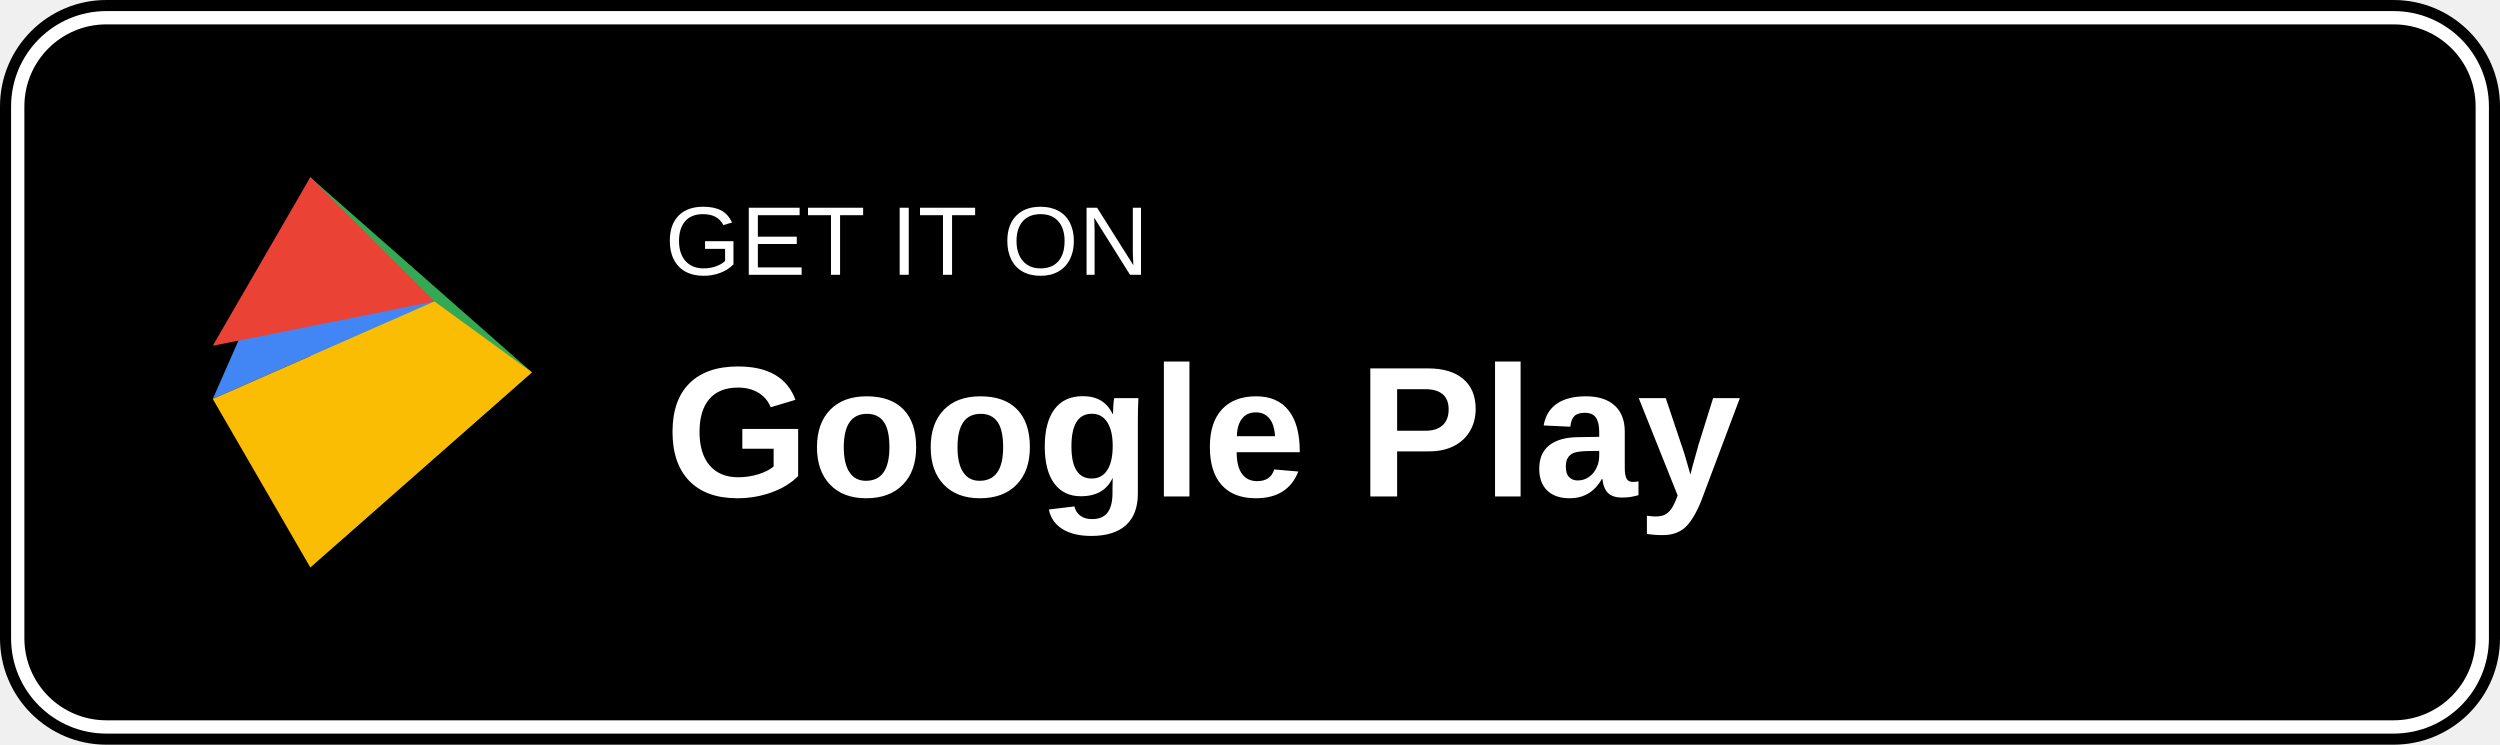
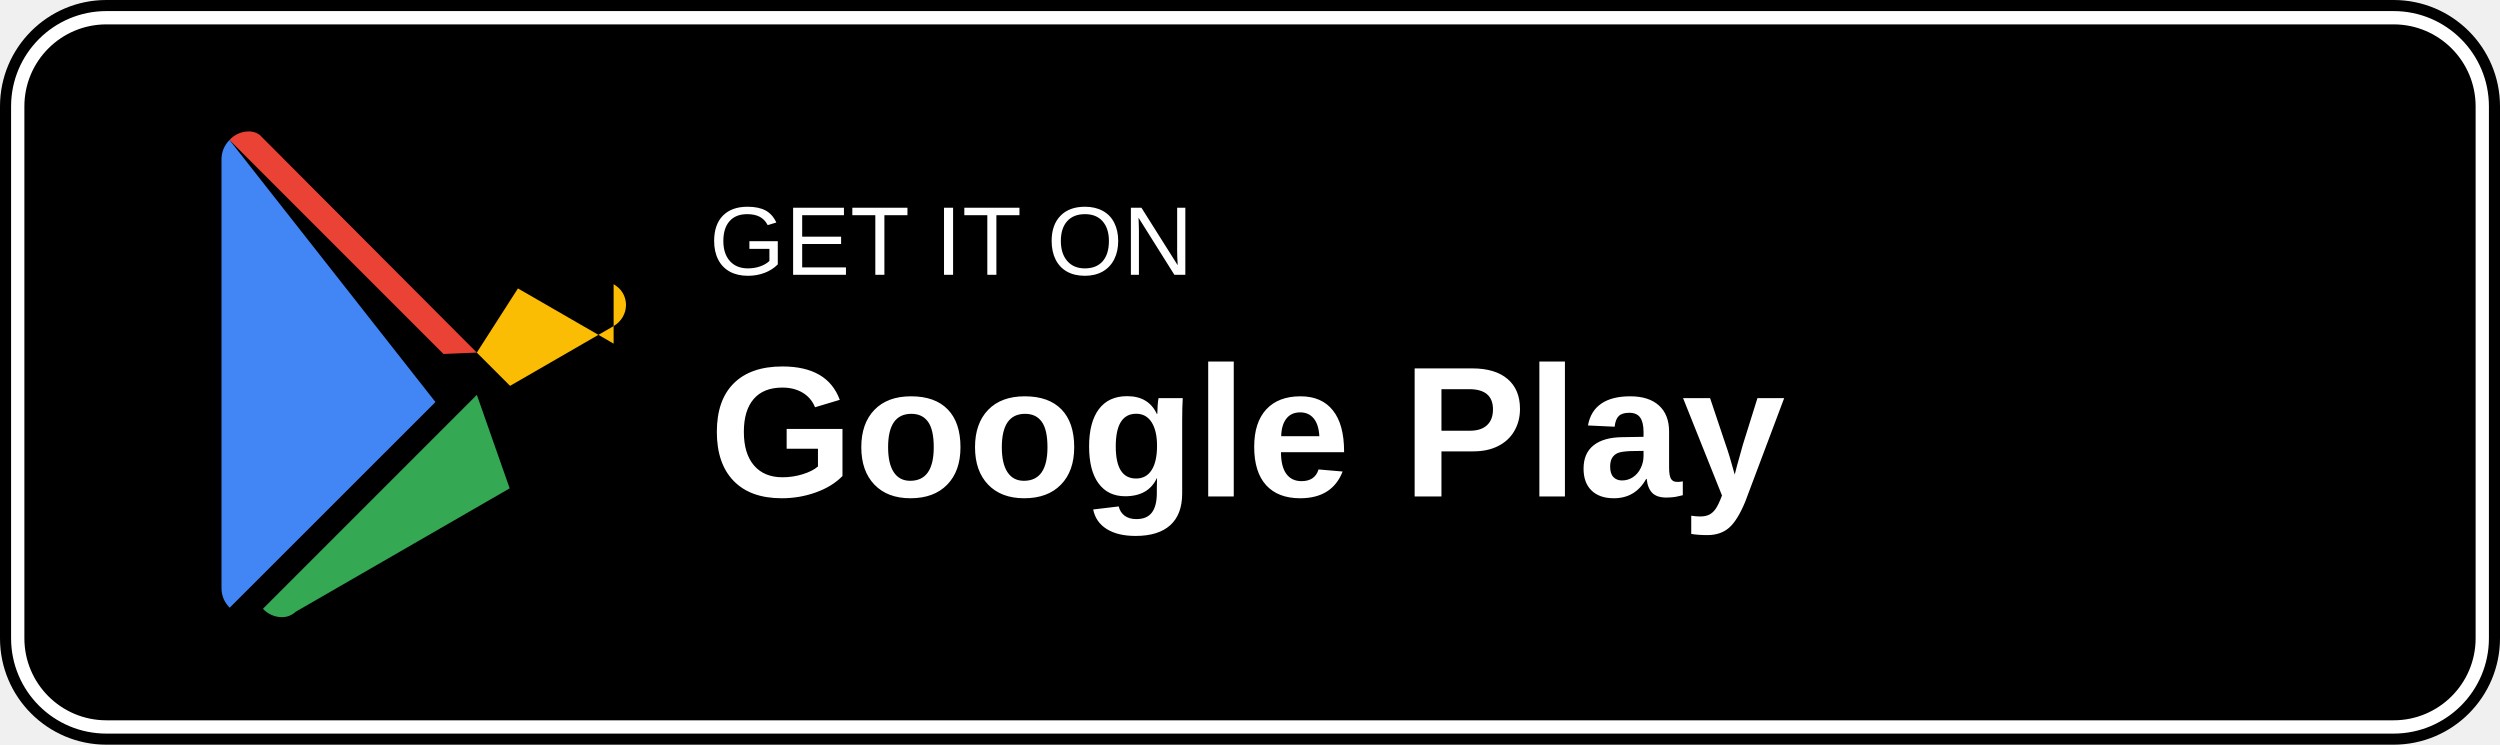
<svg xmlns="http://www.w3.org/2000/svg" width="564" height="168" viewBox="0 0 564 168">
  <rect width="564" height="168" rx="24" fill="#000" />
  <rect x="4" y="4" width="556" height="160" rx="20" fill="#000" stroke="#fff" stroke-width="3" />
-   <text x="150" y="62" fill="#fff" font-family="Arial, Helvetica, sans-serif" font-size="22">GET IT ON</text>
-   <text x="150" y="112" fill="#fff" font-family="Arial, Helvetica, sans-serif" font-size="42" font-weight="700">Google Play</text>
-   <path d="M70 40 L120 84 L70 128 Z" fill="#34A853" />
-   <path d="M70 40 L98 68 L48 90 Z" fill="#4285F4" />
-   <path d="M48 90 L98 68 L120 84 L70 128 Z" fill="#FBBC04" />
-   <path d="M48 78 L70 40 L98 68 Z" fill="#EA4335" />
+   <g transform="translate(36,28) scale(0.22)">
+     <path fill="#EA4335" d="M325.3 234.3L104.6 13l-.1-.1C101.6 9.5 96.8 7.5 91.5 7.5c-7.5 0-14.5 3.1-19.6 8.6l-.2.2 219.4 219.4 34.2-1.4z" />
+     <path fill="#FBBC04" d="M465.6 225.1l-98.1-56.6-42.2 65.8 34.1 34.1 106.2-61.3c7.8-4.5 12.7-12.7 12.7-21.7 0-7.4-3.4-14.3-9-18.7l-3.7-2.6z" />
+     <path fill="#4285F4" d="M71.7 16.3C66.6 21.4 63.5 28.4 63.5 36v440c0 7.6 3.1 14.6 8.2 19.7l.2.2L282.9 285 71.7 16.3z" />
+     <path fill="#34A853" d="M325.3 277.7L106.1 496.9l-.1.1c5.1 5.5 12.1 8.6 19.6 8.6 5.3 0 10.1-2 13.7-5.3l.2-.2 219.5-126.6-33.7-96z" />
+   </g>
+   <text x="160" y="62" fill="#fff" font-family="Arial, Helvetica, sans-serif" font-size="22">GET IT ON</text>
+   <text x="160" y="112" fill="#fff" font-family="Arial, Helvetica, sans-serif" font-size="42" font-weight="700">Google Play</text>
</svg>
